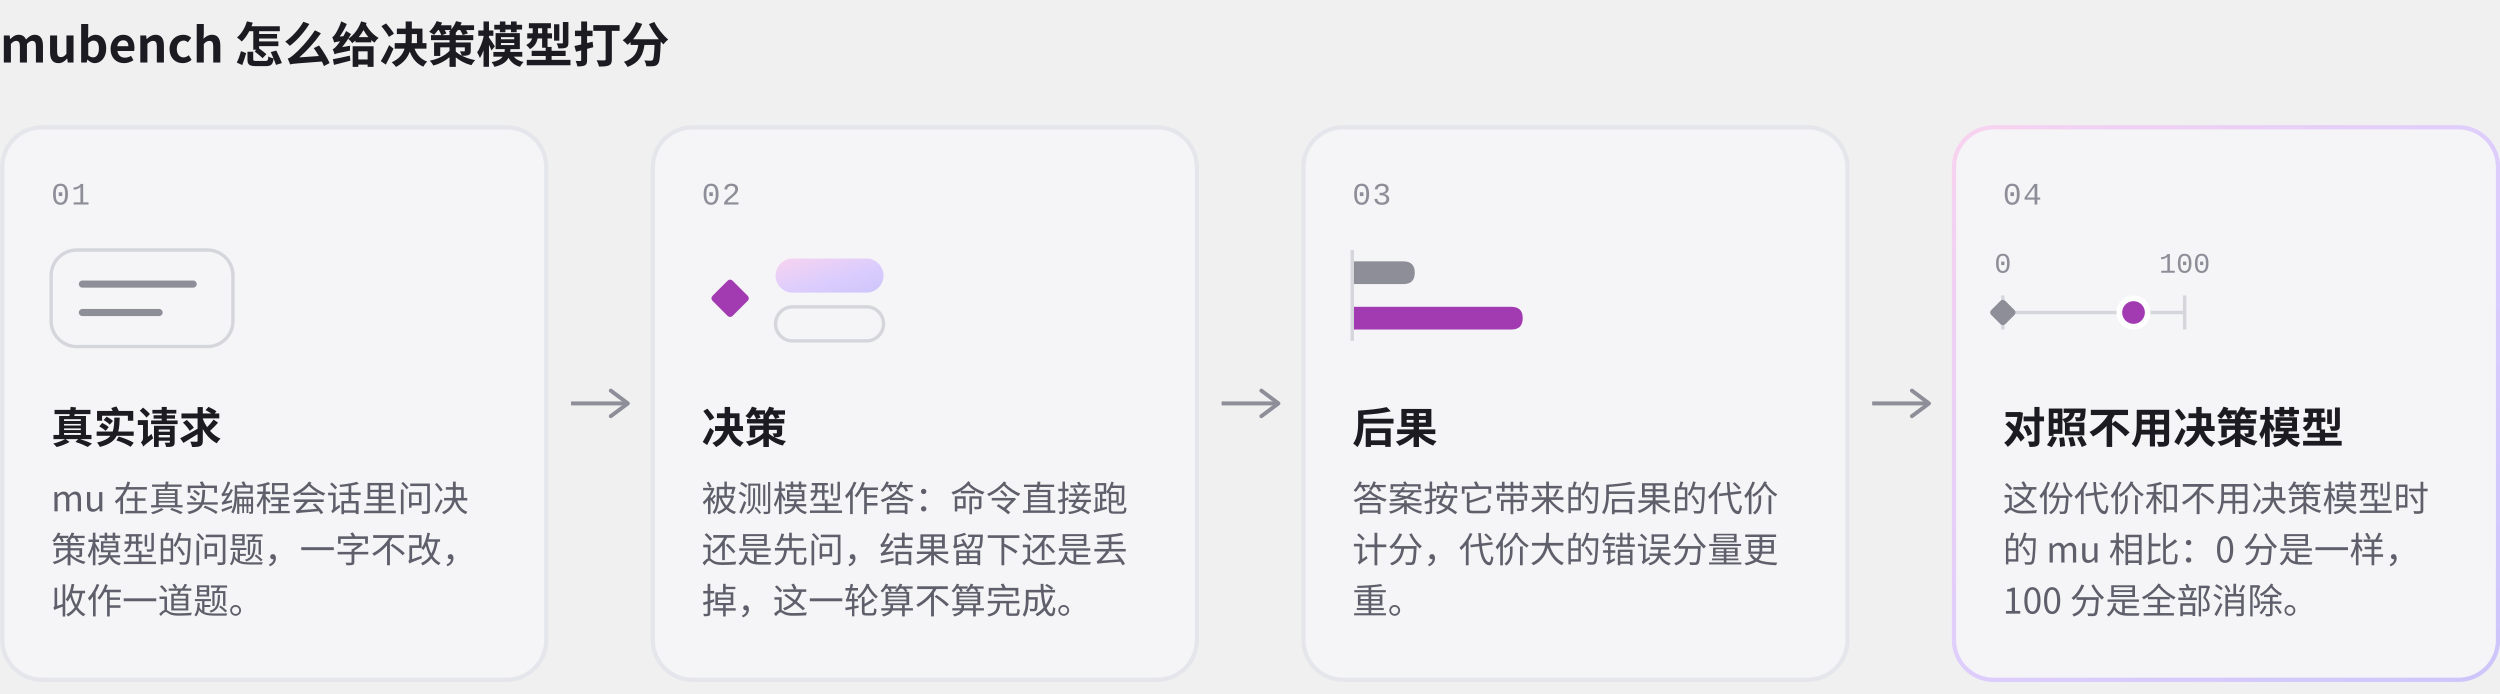
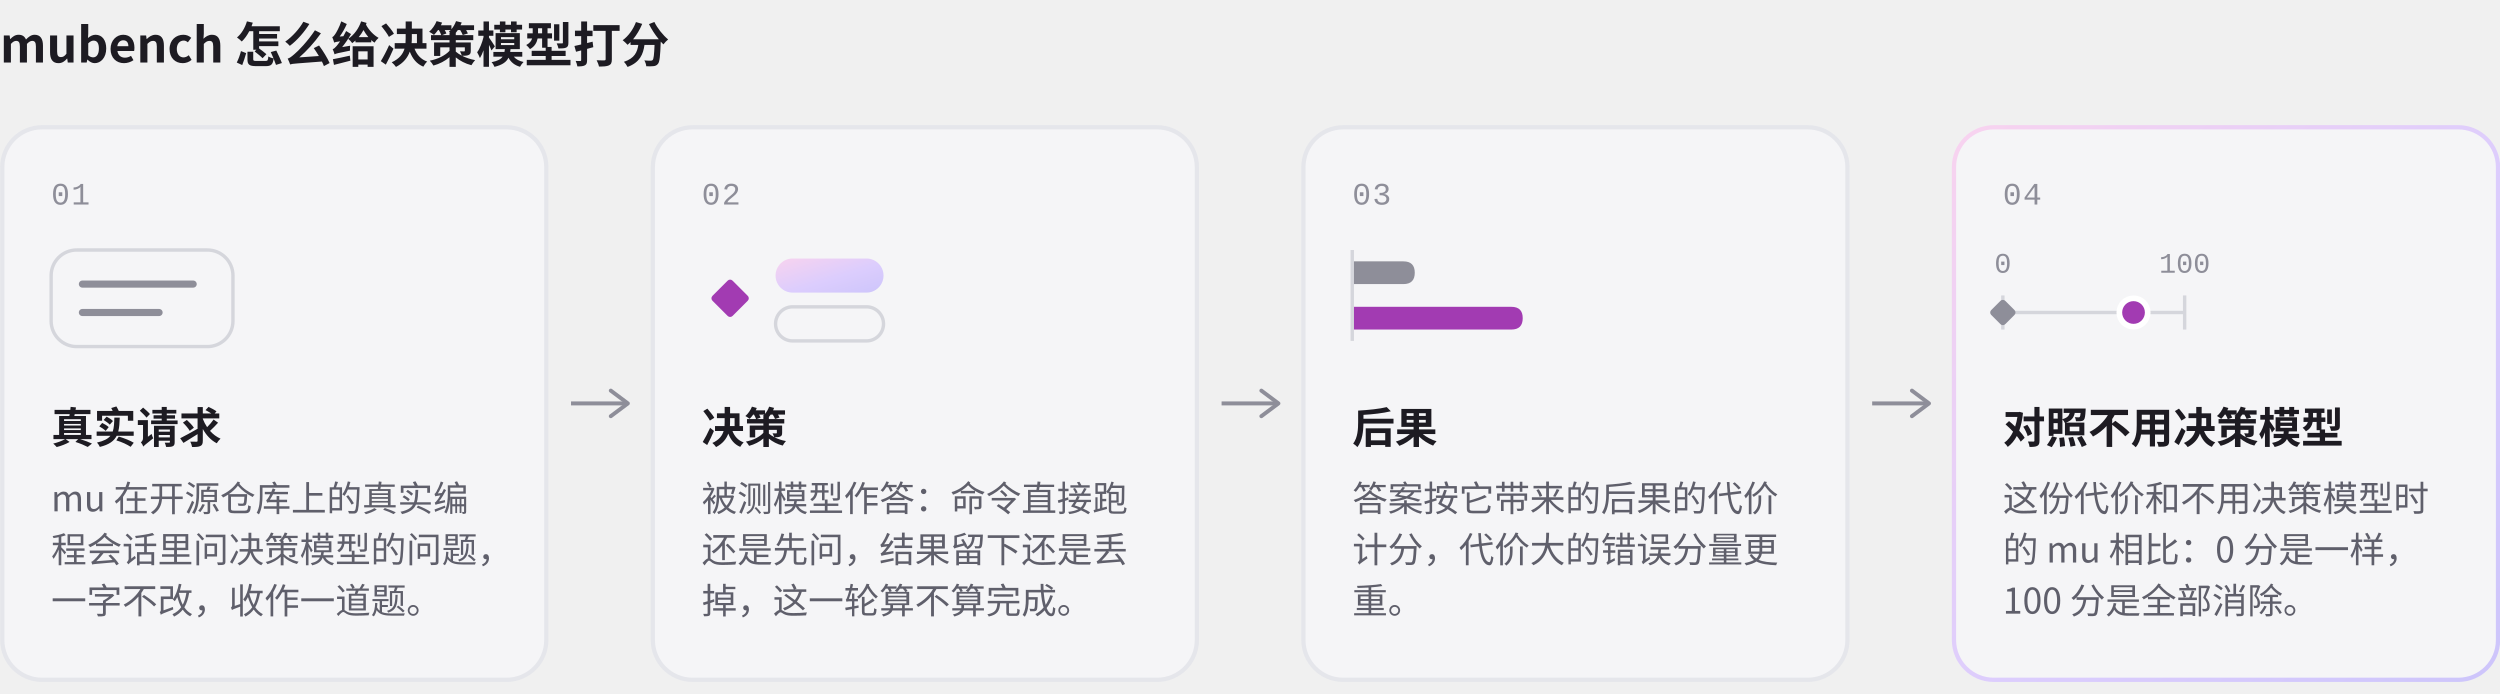
<svg xmlns="http://www.w3.org/2000/svg" width="880" height="244" viewBox="0 0 880 244" role="img" aria-labelledby="t d" font-family="-apple-system, BlinkMacSystemFont, &quot;Segoe UI&quot;, &quot;PingFang SC&quot;, &quot;Hiragino Sans GB&quot;, &quot;Noto Sans CJK SC&quot;, &quot;Noto Sans SC&quot;, &quot;Microsoft YaHei&quot;, &quot;Helvetica Neue&quot;, Arial, sans-serif">
  <defs>
    <linearGradient id="accent-light" x1="0" y1="0" x2="1" y2="1">
      <stop offset="0" stop-color="#f8d3ef" />
      <stop offset="0.55" stop-color="#dccdfd" />
      <stop offset="1" stop-color="#cdc5fb" />
    </linearGradient>
  </defs>
  <text x="0" y="22" font-size="17" font-weight="650" fill="#1d1b22">mubench 怎么给决策模型打分</text>
  <rect x="0.8" y="44.8" width="191.5" height="194.5" rx="14" fill="#f5f5f7" stroke="#e5e6eb" stroke-width="1.5" />
  <text x="18" y="72" font-size="11" font-family="&quot;SF Mono&quot;, SFMono-Regular, ui-monospace, Menlo, Consolas, &quot;Liberation Mono&quot;, monospace" letter-spacing="0.5" fill="#8e8e99">01</text>
  <rect x="18" y="88" width="64" height="34" rx="9" fill="none" stroke="#d5d6dc" stroke-width="1.2" />
  <line x1="29" y1="100" x2="68" y2="100" stroke="#8e8e99" stroke-width="2.5" stroke-linecap="round" />
  <line x1="29" y1="110" x2="56" y2="110" stroke="#8e8e99" stroke-width="2.5" stroke-linecap="round" />
  <text x="18" y="156" font-size="15" font-weight="650" fill="#1d1b22">真实请求</text>
-   <text x="18" y="180" font-size="12.5" fill="#5f5f6b">mu 在真实编程会话里问决</text>
-   <text x="18" y="198" font-size="12.5" fill="#5f5f6b">策模型的问题，一字不改，</text>
-   <text x="18" y="216" font-size="12.5" fill="#5f5f6b">收作一道题。</text>
+   <text x="18" y="180" font-size="12.5" fill="#5f5f6b">mu 在开源仓库上的真实编</text>
+   <text x="18" y="198" font-size="12.5" fill="#5f5f6b">程会话里问决策模型的问题，</text>
+   <text x="18" y="216" font-size="12.5" fill="#5f5f6b">一字不改，收作一道题。</text>
  <line x1="201" y1="142" x2="221" y2="142" stroke="#8e8e99" stroke-width="1.4" />
  <path d="M215,137.5 L221,142 L215,146.5" fill="none" stroke="#8e8e99" stroke-width="1.4" stroke-linecap="round" stroke-linejoin="round" />
  <rect x="229.8" y="44.8" width="191.5" height="194.5" rx="14" fill="#f5f5f7" stroke="#e5e6eb" stroke-width="1.5" />
  <text x="247" y="72" font-size="11" font-family="&quot;SF Mono&quot;, SFMono-Regular, ui-monospace, Menlo, Consolas, &quot;Liberation Mono&quot;, monospace" letter-spacing="0.5" fill="#8e8e99">02</text>
  <rect x="252" y="100" width="10" height="10" rx="1.2" fill="#a23bb2" transform="rotate(45 257 105)" />
  <rect x="273" y="91" width="38" height="12" rx="6" fill="url(#accent-light)" />
  <rect x="273" y="108" width="38" height="12" rx="6" fill="none" stroke="#d5d6dc" stroke-width="1.2" />
  <text x="247" y="156" font-size="15" font-weight="650" fill="#1d1b22">决策</text>
  <text x="247" y="180" font-size="12.5" fill="#5f5f6b">被测模型作答：命令直接跑</text>
  <text x="247" y="198" font-size="12.5" fill="#5f5f6b">还是先问，结果留下还是丢</text>
  <text x="247" y="216" font-size="12.5" fill="#5f5f6b">掉，这一轮算不算完成。</text>
  <line x1="430" y1="142" x2="450" y2="142" stroke="#8e8e99" stroke-width="1.4" />
  <path d="M444,137.5 L450,142 L444,146.5" fill="none" stroke="#8e8e99" stroke-width="1.4" stroke-linecap="round" stroke-linejoin="round" />
  <rect x="458.8" y="44.8" width="191.5" height="194.5" rx="14" fill="#f5f5f7" stroke="#e5e6eb" stroke-width="1.5" />
  <text x="476" y="72" font-size="11" font-family="&quot;SF Mono&quot;, SFMono-Regular, ui-monospace, Menlo, Consolas, &quot;Liberation Mono&quot;, monospace" letter-spacing="0.5" fill="#8e8e99">03</text>
  <path d="M476,92 H494 Q498,92 498,96 V96 Q498,100 494,100 H476 Z" fill="#8e8e99" />
  <path d="M476,108 H532 Q536,108 536,112 V112 Q536,116 532,116 H476 Z" fill="#a23bb2" />
  <line x1="476" y1="88" x2="476" y2="120" stroke="#d5d6dc" stroke-width="1.2" />
  <text x="476" y="156" font-size="15" font-weight="650" fill="#1d1b22">后果</text>
  <text x="476" y="180" font-size="12.5" fill="#5f5f6b">答案按它带来的后果的代价</text>
  <text x="476" y="198" font-size="12.5" fill="#5f5f6b">计分，代价大的错误分量更</text>
  <text x="476" y="216" font-size="12.5" fill="#5f5f6b">重。</text>
  <line x1="659" y1="142" x2="679" y2="142" stroke="#8e8e99" stroke-width="1.4" />
  <path d="M673,137.5 L679,142 L673,146.5" fill="none" stroke="#8e8e99" stroke-width="1.4" stroke-linecap="round" stroke-linejoin="round" />
  <rect x="687.8" y="44.8" width="191.5" height="194.5" rx="14" fill="#f5f5f7" stroke="url(#accent-light)" stroke-width="1.5" />
  <text x="705" y="72" font-size="11" font-family="&quot;SF Mono&quot;, SFMono-Regular, ui-monospace, Menlo, Consolas, &quot;Liberation Mono&quot;, monospace" letter-spacing="0.5" fill="#8e8e99">04</text>
  <line x1="705" y1="110" x2="769" y2="110" stroke="#d5d6dc" stroke-width="1.2" />
  <line x1="705" y1="104" x2="705" y2="116" stroke="#d5d6dc" stroke-width="1.2" />
  <line x1="769" y1="104" x2="769" y2="116" stroke="#d5d6dc" stroke-width="1.2" />
  <rect x="701.5" y="106.5" width="7" height="7" rx="1.2" fill="#8e8e99" transform="rotate(45 705 110)" />
  <circle cx="751" cy="110" r="5" fill="#a23bb2" stroke="#ffffff" stroke-width="2" />
  <text x="705" y="96" font-size="10" text-anchor="middle" font-family="&quot;SF Mono&quot;, SFMono-Regular, ui-monospace, Menlo, Consolas, &quot;Liberation Mono&quot;, monospace" fill="#8e8e99">0</text>
  <text x="769" y="96" font-size="10" text-anchor="middle" font-family="&quot;SF Mono&quot;, SFMono-Regular, ui-monospace, Menlo, Consolas, &quot;Liberation Mono&quot;, monospace" fill="#8e8e99">100</text>
  <text x="705" y="156" font-size="15" font-weight="650" fill="#1d1b22">对照不用决策模型</text>
  <text x="705" y="180" font-size="12.5" fill="#5f5f6b">这份代价和不用决策模型时</text>
  <text x="705" y="198" font-size="12.5" fill="#5f5f6b">的 mu 相比：0 分是一样，</text>
  <text x="705" y="216" font-size="12.5" fill="#5f5f6b">100 分是全部消除。</text>
</svg>
